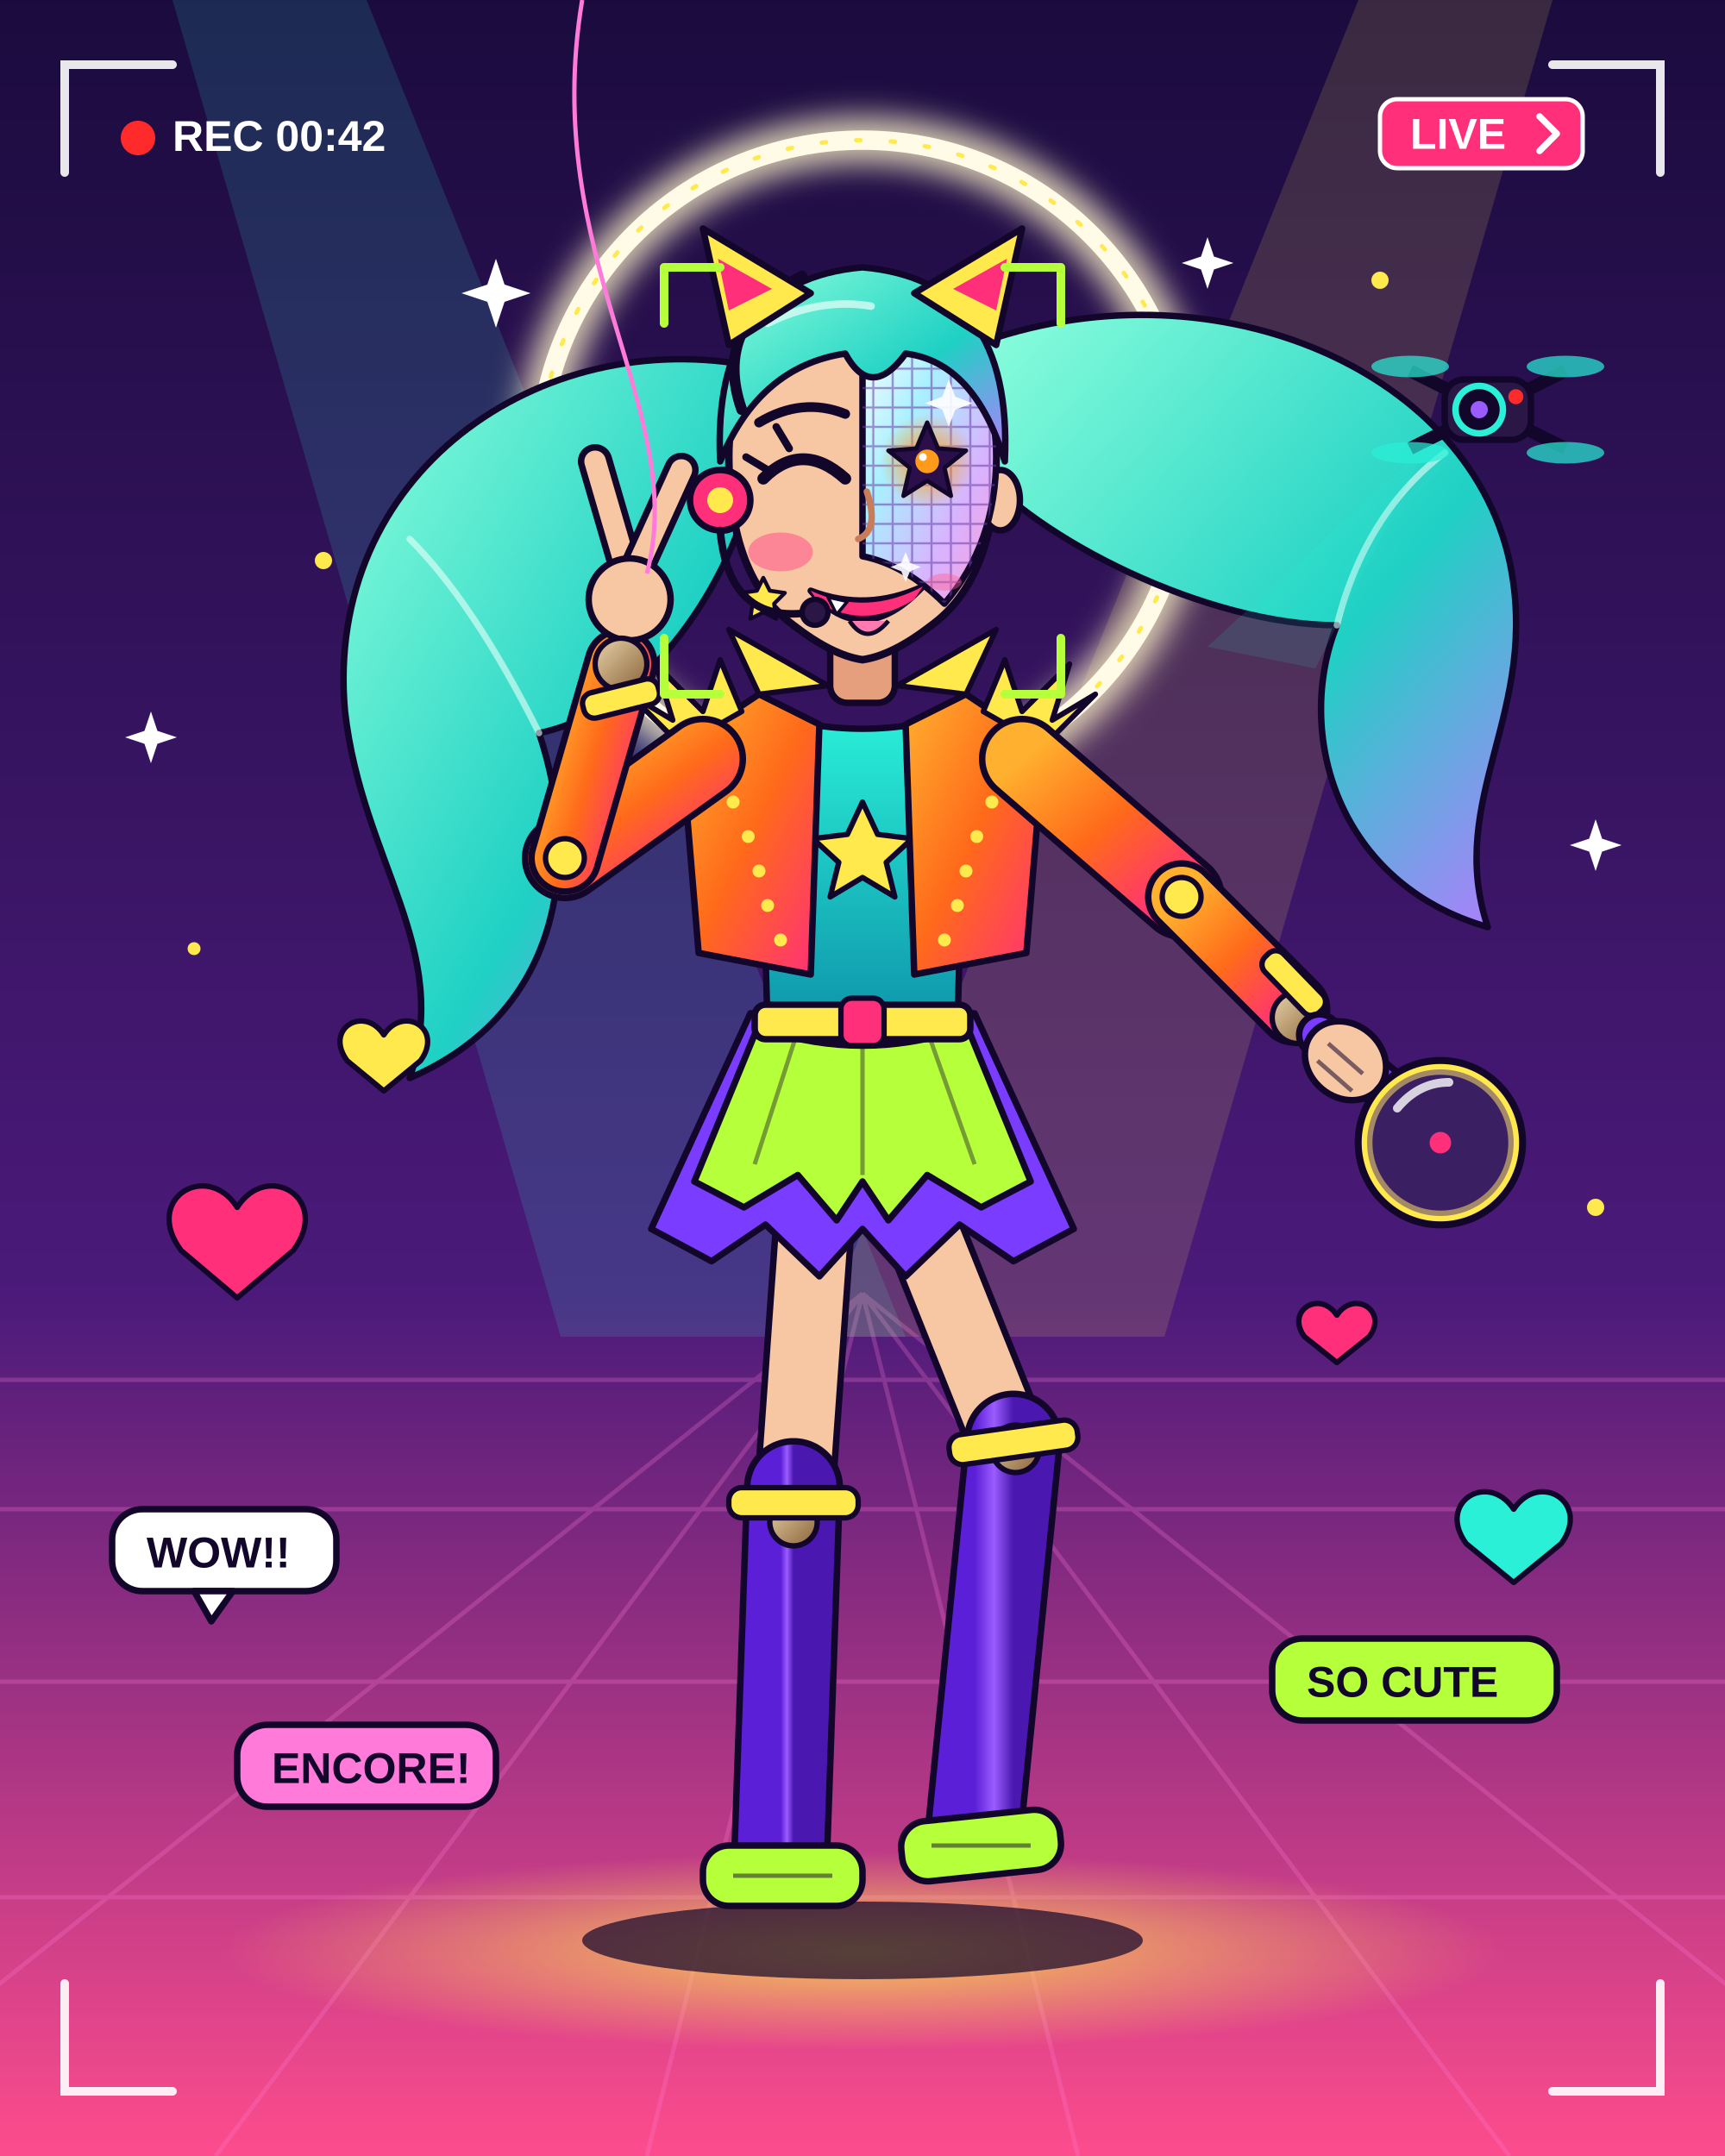
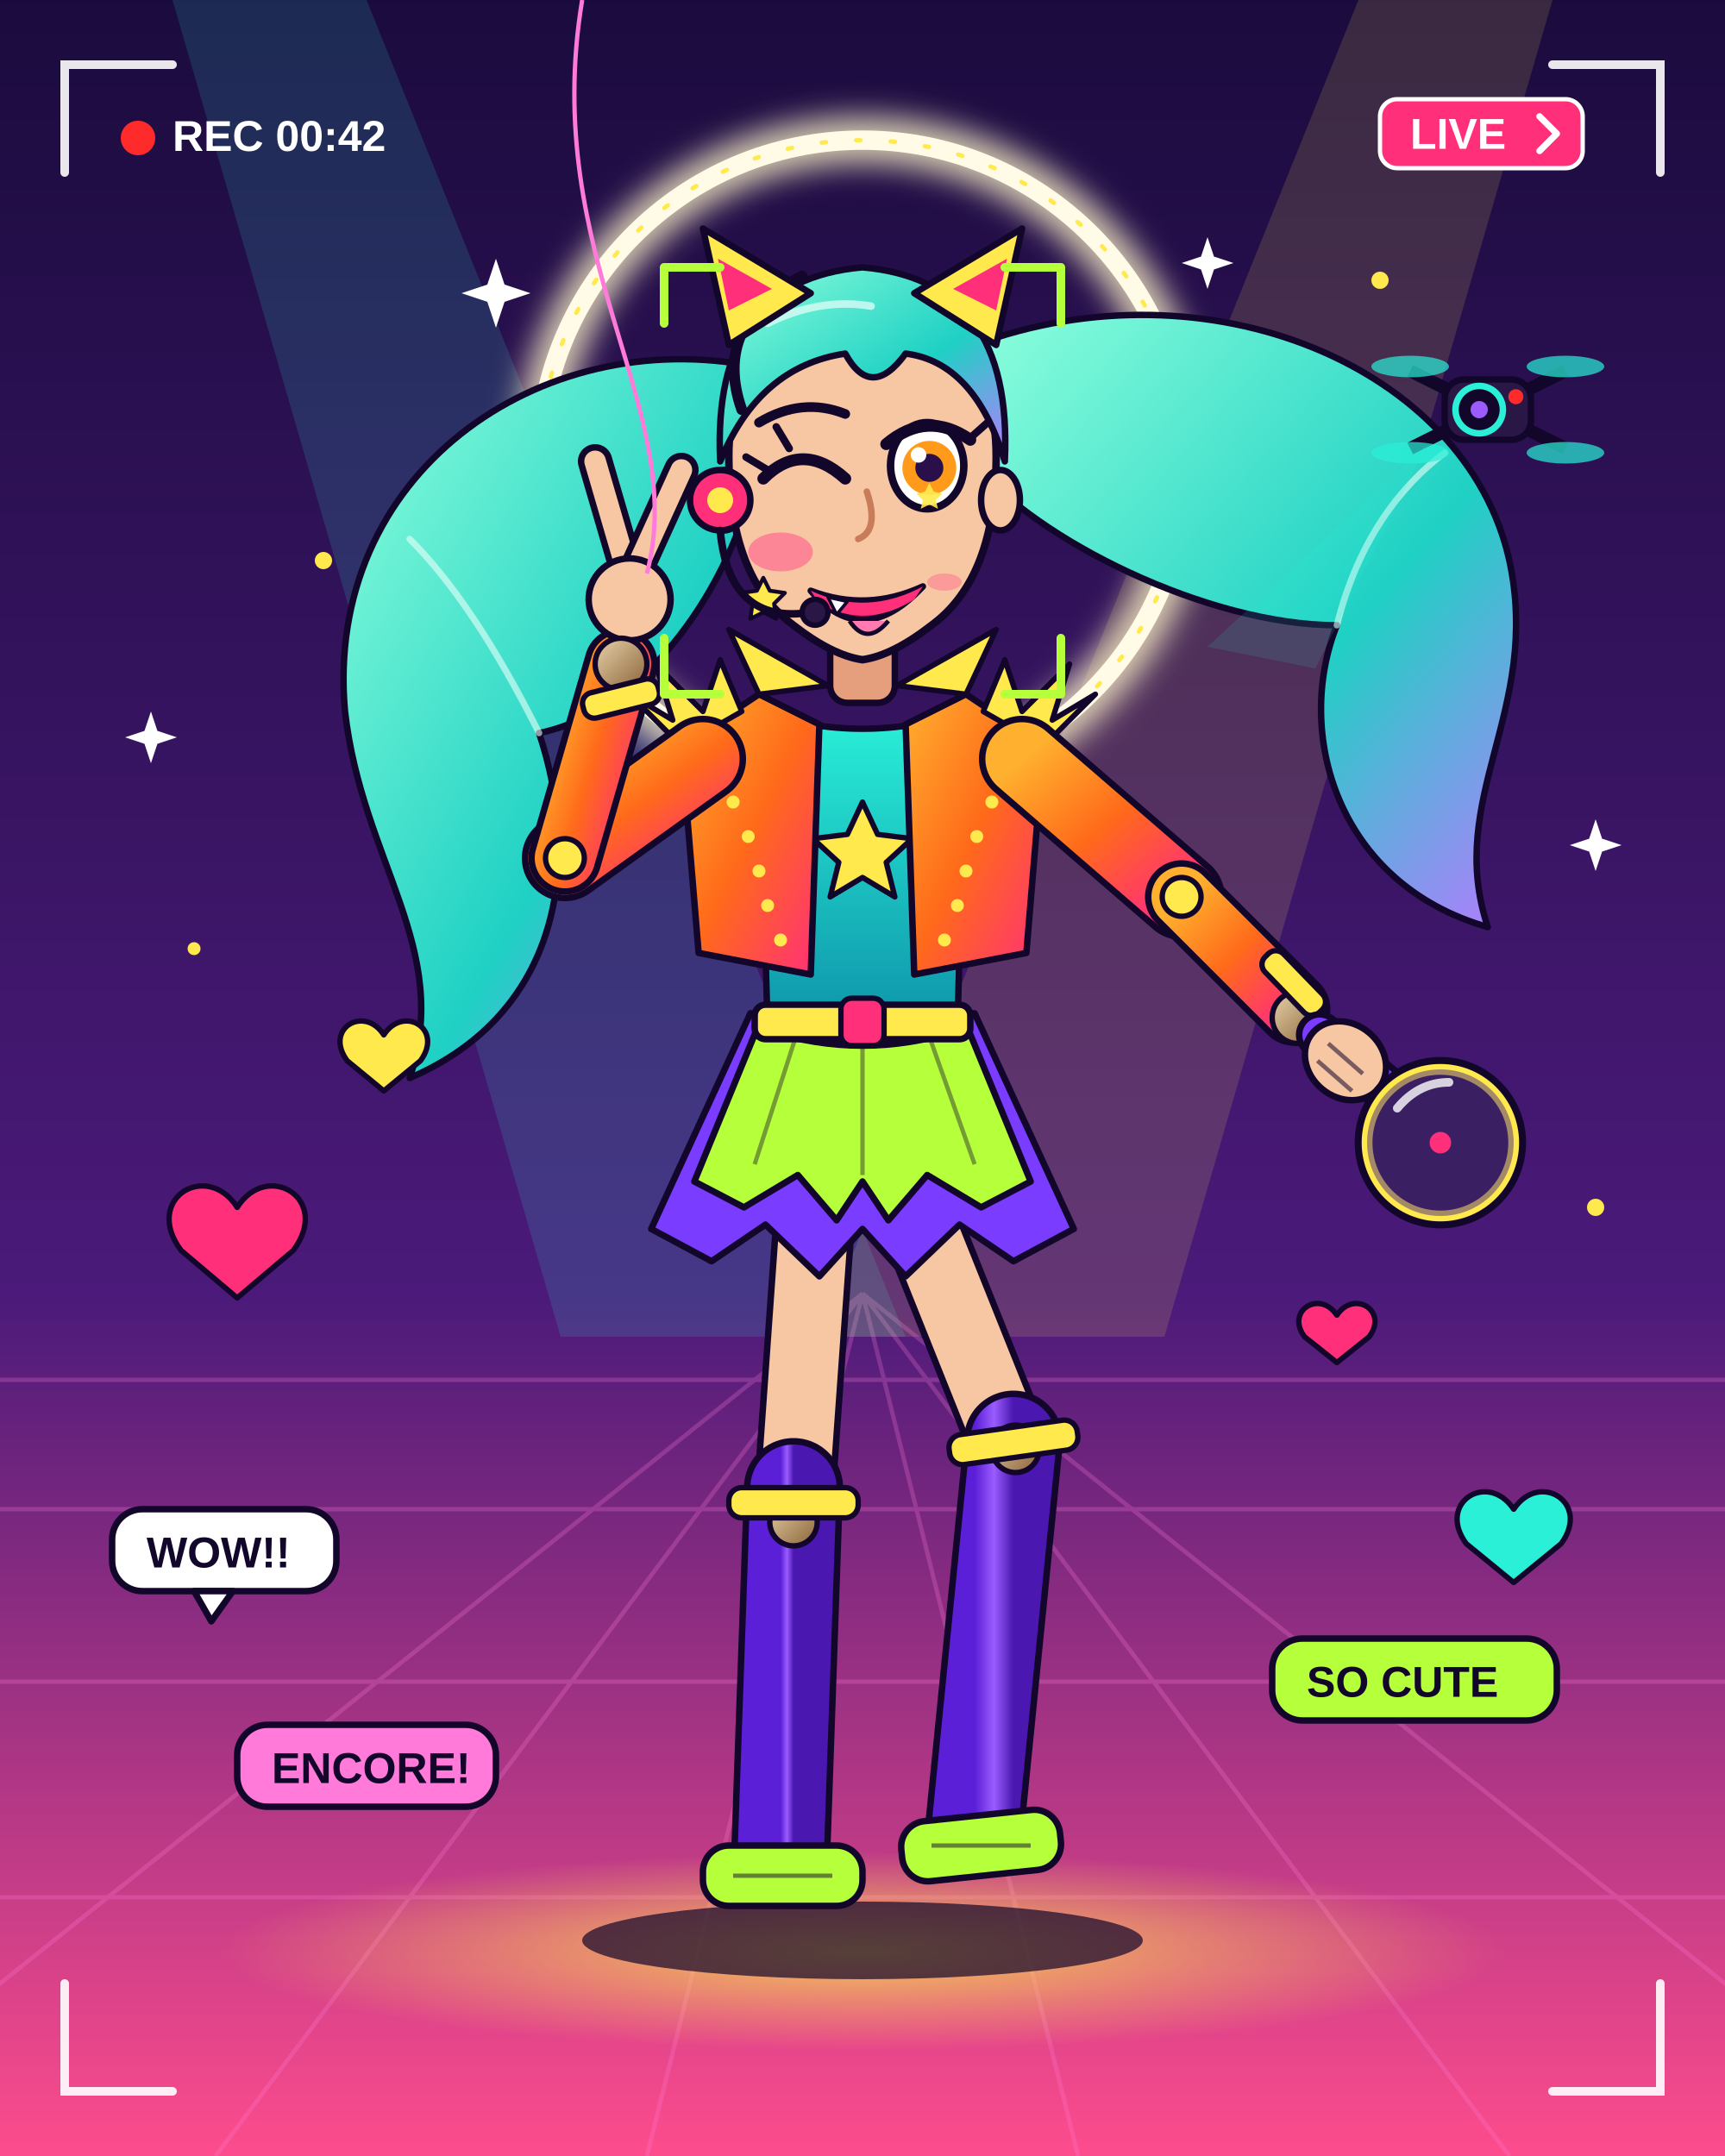
<svg xmlns="http://www.w3.org/2000/svg" viewBox="0 0 800 1000" width="800" height="1000">
  <defs>
    <linearGradient id="bg" x1="0" y1="0" x2="0" y2="1">
      <stop offset="0" stop-color="#1a0b3d" />
      <stop offset="0.6" stop-color="#4b1a7a" />
      <stop offset="1" stop-color="#ff4d8d" />
    </linearGradient>
    <linearGradient id="hair" x1="0" y1="0" x2="1" y2="1">
      <stop offset="0" stop-color="#8dffdc" />
      <stop offset="0.6" stop-color="#1fd1c4" />
      <stop offset="1" stop-color="#b57bff" />
    </linearGradient>
    <linearGradient id="jacket" x1="0" y1="0" x2="1" y2="1">
      <stop offset="0" stop-color="#ffb02e" />
      <stop offset="0.5" stop-color="#ff6a1a" />
      <stop offset="1" stop-color="#ff2f7a" />
    </linearGradient>
    <linearGradient id="suit" x1="0" y1="0" x2="0" y2="1">
      <stop offset="0" stop-color="#2af0d8" />
      <stop offset="1" stop-color="#0c8fa8" />
    </linearGradient>
    <linearGradient id="boot" x1="0" y1="0" x2="1" y2="0">
      <stop offset="0" stop-color="#5a1fd6" />
      <stop offset="0.5" stop-color="#9a5cff" />
      <stop offset="1" stop-color="#4a17b0" />
    </linearGradient>
    <linearGradient id="mirror" x1="0" y1="0" x2="1" y2="1">
      <stop offset="0" stop-color="#ffffff" />
      <stop offset="0.35" stop-color="#a9f0ff" />
      <stop offset="0.7" stop-color="#d9b3ff" />
      <stop offset="1" stop-color="#ff9ad0" />
    </linearGradient>
    <linearGradient id="wood" x1="0" y1="0" x2="1" y2="1">
      <stop offset="0" stop-color="#e8d3aa" />
      <stop offset="1" stop-color="#8a6238" />
    </linearGradient>
    <radialGradient id="floorGlow" cx="50%" cy="50%" r="50%">
      <stop offset="0" stop-color="#ffe94d" stop-opacity="0.8" />
      <stop offset="1" stop-color="#ffe94d" stop-opacity="0" />
    </radialGradient>
    <radialGradient id="eyeGlow" cx="50%" cy="50%" r="50%">
      <stop offset="0" stop-color="#ff9a1a" stop-opacity="0.95" />
      <stop offset="1" stop-color="#ff9a1a" stop-opacity="0" />
    </radialGradient>
    <pattern id="tiles" width="9" height="9" patternUnits="userSpaceOnUse">
      <rect width="9" height="9" fill="none" stroke="#6a3fa8" stroke-width="1" opacity="0.55" />
    </pattern>
    <pattern id="grill" width="6" height="6" patternUnits="userSpaceOnUse">
      <path d="M0 0 L6 6 M6 0 L0 6" stroke="#2a1745" stroke-width="1" />
    </pattern>
    <filter id="glow">
      <feGaussianBlur stdDeviation="7" />
    </filter>
    <filter id="soft">
      <feGaussianBlur stdDeviation="16" />
    </filter>
  </defs>
  <rect width="800" height="1000" fill="url(#bg)" />
  <g opacity="0.25" stroke="#ff7ad9" stroke-width="2">
    <path d="M0 640 H800 M0 700 H800 M0 780 H800 M0 880 H800" />
    <path d="M400 600 L-100 1000 M400 600 L100 1000 M400 600 L300 1000 M400 600 L500 1000 M400 600 L700 1000 M400 600 L900 1000" />
  </g>
  <polygon points="80,0 170,0 420,620 260,620" fill="#2af0d8" opacity="0.14" />
  <polygon points="720,0 630,0 380,620 540,620" fill="#ffe94d" opacity="0.14" />
  <ellipse cx="400" cy="905" rx="300" ry="46" fill="url(#floorGlow)" />
  <ellipse cx="400" cy="900" rx="130" ry="18" fill="#12062b" opacity="0.7" />
  <circle cx="400" cy="215" r="150" fill="none" stroke="#fff6c9" stroke-width="22" opacity="0.8" filter="url(#glow)" />
  <circle cx="400" cy="215" r="150" fill="none" stroke="#fffbe6" stroke-width="9" />
  <circle cx="400" cy="215" r="150" fill="none" stroke="#ffe94d" stroke-width="2" stroke-dasharray="2 14" stroke-linecap="round" />
  <path d="M350 170 C250 150 150 220 160 330 C168 400 210 440 190 500 C260 470 270 400 250 340 C300 330 340 270 350 220 Z" fill="url(#hair)" stroke="#12062b" stroke-width="3" stroke-linejoin="round" />
  <path d="M250 340 C230 300 210 270 190 250" fill="none" stroke="#e9fffa" stroke-width="3" opacity="0.6" stroke-linecap="round" />
  <path d="M452 160 C560 120 680 170 700 260 C715 330 670 370 690 430 C620 410 600 340 620 290 C560 290 480 250 452 215 Z" fill="url(#hair)" stroke="#12062b" stroke-width="3" stroke-linejoin="round" />
  <path d="M620 290 C630 250 650 225 670 210" fill="none" stroke="#e9fffa" stroke-width="3" opacity="0.6" stroke-linecap="round" />
  <circle cx="352" cy="185" r="11" fill="#ffe94d" stroke="#12062b" stroke-width="2.5" />
  <circle cx="450" cy="178" r="11" fill="#ffe94d" stroke="#12062b" stroke-width="2.5" />
  <g stroke-linecap="round" stroke-linejoin="round" fill="none">
    <path d="M378 560 L368 700" stroke="#12062b" stroke-width="38" />
    <path d="M378 560 L368 700" stroke="#f7c6a3" stroke-width="32" />
    <path d="M424 560 L470 675" stroke="#12062b" stroke-width="38" />
    <path d="M424 560 L470 675" stroke="#f7c6a3" stroke-width="32" />
    <path d="M368 690 L362 862" stroke="#12062b" stroke-width="46" />
    <path d="M368 690 L362 862" stroke="url(#boot)" stroke-width="40" />
    <path d="M470 668 L452 848" stroke="#12062b" stroke-width="46" />
    <path d="M470 668 L452 848" stroke="url(#boot)" stroke-width="40" />
  </g>
  <circle cx="368" cy="706" r="11" fill="url(#wood)" stroke="#12062b" stroke-width="2.5" />
  <circle cx="471" cy="672" r="11" fill="url(#wood)" stroke="#12062b" stroke-width="2.5" />
  <rect x="338" y="690" width="60" height="14" rx="6" fill="#ffe94d" stroke="#12062b" stroke-width="2.5" />
  <rect x="440" y="662" width="60" height="14" rx="6" fill="#ffe94d" stroke="#12062b" stroke-width="2.5" transform="rotate(-8 470 669)" />
  <rect x="326" y="856" width="74" height="28" rx="12" fill="#b6ff3b" stroke="#12062b" stroke-width="3" />
  <rect x="418" y="842" width="74" height="28" rx="12" fill="#b6ff3b" stroke="#12062b" stroke-width="3" transform="rotate(-6 455 856)" />
  <g stroke="#12062b" stroke-width="2" opacity="0.5">
    <path d="M340 870 H386 M432 856 H478" />
  </g>
  <path d="M348 470 L452 470 L498 570 L470 585 L445 568 L420 592 L400 570 L380 592 L355 568 L330 585 L302 570 Z" fill="#7a3cff" stroke="#12062b" stroke-width="3" stroke-linejoin="round" />
  <path d="M354 470 L446 470 L478 548 L455 560 L430 545 L412 566 L400 548 L388 566 L370 545 L345 560 L322 548 Z" fill="#b6ff3b" stroke="#12062b" stroke-width="3" stroke-linejoin="round" />
  <g stroke="#12062b" stroke-width="2" opacity="0.4">
    <path d="M370 478 L350 540 M400 478 V545 M430 478 L452 540" />
  </g>
  <path d="M352 330 Q400 346 448 330 L444 478 Q400 492 356 478 Z" fill="url(#suit)" stroke="#12062b" stroke-width="3" />
  <path d="M400 372 l7 15 l16 2 l-12 11 l4 16 l-15 -9 l-15 9 l4 -16 l-12 -11 l16 -2 z" fill="#ffe94d" stroke="#12062b" stroke-width="2.5" stroke-linejoin="round" />
  <rect x="350" y="466" width="100" height="16" rx="5" fill="#ffe94d" stroke="#12062b" stroke-width="3" />
  <rect x="390" y="463" width="20" height="22" rx="5" fill="#ff2f7a" stroke="#12062b" stroke-width="2.5" />
  <path d="M352 322 L316 346 L324 442 L376 452 L380 336 Z" fill="url(#jacket)" stroke="#12062b" stroke-width="3" stroke-linejoin="round" />
  <path d="M448 322 L484 346 L476 442 L424 452 L420 336 Z" fill="url(#jacket)" stroke="#12062b" stroke-width="3" stroke-linejoin="round" />
  <g fill="#ffe94d">
    <circle cx="340" cy="372" r="3" />
    <circle cx="347" cy="388" r="3" />
    <circle cx="352" cy="404" r="3" />
    <circle cx="356" cy="420" r="3" />
    <circle cx="362" cy="436" r="3" />
    <circle cx="460" cy="372" r="3" />
    <circle cx="453" cy="388" r="3" />
    <circle cx="448" cy="404" r="3" />
    <circle cx="444" cy="420" r="3" />
    <circle cx="438" cy="436" r="3" />
  </g>
  <path d="M352 322 L338 292 L384 318 Z" fill="#ffe94d" stroke="#12062b" stroke-width="2.5" stroke-linejoin="round" />
  <path d="M448 322 L462 292 L416 318 Z" fill="#ffe94d" stroke="#12062b" stroke-width="2.5" stroke-linejoin="round" />
  <path d="M316 346 L292 322 L312 334 L304 308 L326 330 L334 306 L344 330 Z" fill="#ffe94d" stroke="#12062b" stroke-width="2.5" stroke-linejoin="round" />
  <path d="M484 346 L508 322 L488 334 L496 308 L474 330 L466 306 L456 330 Z" fill="#ffe94d" stroke="#12062b" stroke-width="2.5" stroke-linejoin="round" />
  <rect x="385" y="288" width="30" height="38" rx="8" fill="#e59f7c" stroke="#12062b" stroke-width="3" />
  <g stroke-linecap="round" stroke-linejoin="round" fill="none">
    <path d="M326 352 L262 398" stroke="#12062b" stroke-width="40" />
    <path d="M326 352 L262 398" stroke="url(#jacket)" stroke-width="34" />
    <path d="M262 398 L288 308" stroke="#12062b" stroke-width="34" />
    <path d="M262 398 L288 308" stroke="url(#jacket)" stroke-width="28" />
    <path d="M290 262 L276 214" stroke="#12062b" stroke-width="16" />
    <path d="M290 262 L276 214" stroke="#f7c6a3" stroke-width="10" />
    <path d="M296 262 L316 218" stroke="#12062b" stroke-width="16" />
    <path d="M296 262 L316 218" stroke="#f7c6a3" stroke-width="10" />
  </g>
  <circle cx="292" cy="278" r="19" fill="#f7c6a3" stroke="#12062b" stroke-width="3" />
  <circle cx="288" cy="308" r="12" fill="url(#wood)" stroke="#12062b" stroke-width="2.5" />
  <rect x="270" y="318" width="36" height="12" rx="5" fill="#ffe94d" stroke="#12062b" stroke-width="2.5" transform="rotate(-14 288 324)" />
  <circle cx="262" cy="398" r="9" fill="#ffe94d" stroke="#12062b" stroke-width="2.5" />
  <path d="M300 266 C320 190 250 120 270 0" fill="none" stroke="#ff7ad9" stroke-width="2" />
  <g stroke-linecap="round" stroke-linejoin="round" fill="none">
    <path d="M474 352 L548 416" stroke="#12062b" stroke-width="40" />
    <path d="M474 352 L548 416" stroke="url(#jacket)" stroke-width="34" />
    <path d="M548 416 L600 468" stroke="#12062b" stroke-width="34" />
    <path d="M548 416 L600 468" stroke="url(#jacket)" stroke-width="28" />
  </g>
  <circle cx="548" cy="416" r="9" fill="#ffe94d" stroke="#12062b" stroke-width="2.5" />
  <circle cx="602" cy="472" r="12" fill="url(#wood)" stroke="#12062b" stroke-width="2.5" />
  <rect x="582" y="450" width="36" height="12" rx="5" fill="#ffe94d" stroke="#12062b" stroke-width="2.5" transform="rotate(46 600 456)" />
  <path d="M612 480 L646 508" stroke="#12062b" stroke-width="22" stroke-linecap="round" />
  <path d="M612 480 L646 508" stroke="#7a3cff" stroke-width="16" stroke-linecap="round" />
  <ellipse cx="624" cy="492" rx="20" ry="17" fill="#f7c6a3" stroke="#12062b" stroke-width="3" transform="rotate(40 624 492)" />
  <g stroke="#12062b" stroke-width="2" opacity="0.55">
    <path d="M616 484 l16 14 M611 492 l16 14" />
  </g>
  <circle cx="668" cy="530" r="38" fill="#2a1745" stroke="#12062b" stroke-width="3.5" />
  <circle cx="668" cy="530" r="34" fill="url(#grill)" stroke="#ffe94d" stroke-width="5" />
  <circle cx="668" cy="530" r="34" fill="#4a2a80" opacity="0.5" />
  <path d="M648 514 Q658 502 672 502" stroke="#fff" stroke-width="4" fill="none" stroke-linecap="round" opacity="0.8" />
  <circle cx="668" cy="530" r="5" fill="#ff2f7a" />
  <path d="M338 212 Q338 148 400 146 Q462 148 462 212 Q462 268 432 290 Q414 304 400 306 Q386 304 368 290 Q338 268 338 212 Z" fill="#f7c6a3" stroke="#12062b" stroke-width="3.5" stroke-linejoin="round" />
  <ellipse cx="336" cy="232" rx="9" ry="14" fill="#f7c6a3" stroke="#12062b" stroke-width="3" />
  <ellipse cx="464" cy="232" rx="9" ry="14" fill="#f7c6a3" stroke="#12062b" stroke-width="3" />
-   <path d="M400 150 Q462 152 462 212 Q462 252 438 280 Q420 262 400 258 Z" fill="url(#mirror)" stroke="#12062b" stroke-width="3" stroke-linejoin="round" />
-   <path d="M400 150 Q462 152 462 212 Q462 252 438 280 Q420 262 400 258 Z" fill="url(#tiles)" />
-   <g fill="#ffffff" opacity="0.9">
-     <path d="M440 176 l3 8 l8 3 l-8 3 l-3 8 l-3 -8 l-8 -3 l8 -3 z" />
-     <path d="M420 256 l2 5 l5 2 l-5 2 l-2 5 l-2 -5 l-5 -2 l5 -2 z" />
-   </g>
-   <circle cx="430" cy="214" r="22" fill="url(#eyeGlow)" />
-   <path d="M430 196 l5 12 l13 1 l-10 8 l3 13 l-11 -7 l-11 7 l3 -13 l-10 -8 l13 -1 z" fill="#2a0f4a" stroke="#12062b" stroke-width="2" stroke-linejoin="round" />
-   <circle cx="430" cy="214" r="5.5" fill="#ff9a1a" />
-   <circle cx="428" cy="212" r="1.8" fill="#fff" />
+   <ellipse cx="430" cy="216" rx="17" ry="20" fill="#ffffff" stroke="#12062b" stroke-width="3.5" />
+   <circle cx="431" cy="217" r="12.5" fill="#ff9a1a" />
+   <circle cx="431" cy="217" r="6.5" fill="#2a0f4a" />
+   <circle cx="426" cy="211" r="3.6" fill="#ffffff" />
+   <path d="M431 224 l2 4 l4 1 l-3 3 l1 4 l-4 -2 l-4 2 l1 -4 l-3 -3 l4 -1 z" fill="#ffe94d" opacity="0.9" />
+   <path d="M411 206 Q430 190 450 204" fill="none" stroke="#12062b" stroke-width="5.5" stroke-linecap="round" />
+   <path d="M449 204 L458 196" stroke="#12062b" stroke-width="3.5" stroke-linecap="round" />
  <path d="M354 222 Q372 204 392 222" fill="none" stroke="#12062b" stroke-width="5.5" stroke-linecap="round" />
  <path d="M356 218 L346 212 M366 208 L360 198" stroke="#12062b" stroke-width="3.5" stroke-linecap="round" />
  <path d="M352 196 Q372 184 392 192" fill="none" stroke="#12062b" stroke-width="4.5" stroke-linecap="round" />
  <path d="M402 228 Q408 246 398 250" fill="none" stroke="#c97c5a" stroke-width="3" stroke-linecap="round" />
  <ellipse cx="362" cy="256" rx="15" ry="9" fill="#ff5b8d" opacity="0.6" />
  <ellipse cx="438" cy="270" rx="8" ry="4" fill="#ff5b8d" opacity="0.4" />
  <path d="M354 268 l3 6 l7 1 l-5 5 l1 7 l-6 -3 l-6 3 l1 -7 l-5 -5 l7 -1 z" fill="#ffe94d" stroke="#12062b" stroke-width="1.8" stroke-linejoin="round" />
  <path d="M376 274 Q400 302 428 272 Q402 284 376 274 Z" fill="#8a0f3c" stroke="#12062b" stroke-width="3" stroke-linejoin="round" />
  <path d="M376 274 Q402 286 428 272 L424 278 Q402 292 380 280 Z" fill="#ff2f7a" />
  <path d="M394 288 Q402 300 412 288" fill="#ff7ab0" stroke="#12062b" stroke-width="2" />
  <path d="M384 277 l4 8 l5 -6 z" fill="#fff" stroke="#12062b" stroke-width="1.5" stroke-linejoin="round" />
  <path d="M334 214 Q330 130 400 124 Q470 130 466 214 Q452 168 420 164 Q404 186 392 164 Q352 170 334 214 Z" fill="url(#hair)" stroke="#12062b" stroke-width="3" stroke-linejoin="round" />
  <path d="M356 150 Q380 138 404 142" fill="none" stroke="#e9fffa" stroke-width="3.5" stroke-linecap="round" opacity="0.7" />
  <path d="M344 190 Q330 150 372 128" fill="none" stroke="#12062b" stroke-width="5" stroke-linecap="round" />
  <circle cx="334" cy="232" r="14" fill="#ff2f7a" stroke="#12062b" stroke-width="3" />
  <circle cx="334" cy="232" r="6" fill="#ffe94d" />
  <path d="M334 246 Q338 290 376 284" fill="none" stroke="#12062b" stroke-width="3.5" stroke-linecap="round" />
  <circle cx="378" cy="284" r="6" fill="#2a1745" stroke="#12062b" stroke-width="2.5" />
  <path d="M338 160 L326 106 L376 136 Z" fill="#ffe94d" stroke="#12062b" stroke-width="3" stroke-linejoin="round" />
  <path d="M462 160 L474 106 L424 136 Z" fill="#ffe94d" stroke="#12062b" stroke-width="3" stroke-linejoin="round" />
  <path d="M338 144 L333 120 L358 134 Z" fill="#ff2f7a" />
  <path d="M462 144 L467 120 L442 134 Z" fill="#ff2f7a" />
  <g fill="none" stroke="#b6ff3b" stroke-width="4" stroke-linecap="round" stroke-linejoin="round">
    <path d="M308 150 V124 H334" />
    <path d="M492 150 V124 H466" />
    <path d="M308 296 V322 H334" />
    <path d="M492 296 V322 H466" />
  </g>
  <g fill="none" stroke="#ffffff" stroke-width="4" opacity="0.9" stroke-linecap="round">
    <path d="M30 80 V30 H80" />
    <path d="M770 80 V30 H720" />
    <path d="M30 920 V970 H80" />
    <path d="M770 920 V970 H720" />
  </g>
  <circle cx="64" cy="64" r="8" fill="#ff2a2a" />
  <text x="80" y="70" font-family="Arial, Helvetica, sans-serif" font-weight="700" font-size="20" fill="#ffffff">REC 00:42</text>
  <rect x="640" y="46" width="94" height="32" rx="8" fill="#ff2f7a" stroke="#ffffff" stroke-width="2" />
  <text x="654" y="69" font-family="Arial, Helvetica, sans-serif" font-weight="800" font-size="20" fill="#ffffff">LIVE</text>
  <path d="M714 54 l8 8 l-8 8" fill="none" stroke="#fff" stroke-width="3" stroke-linecap="round" stroke-linejoin="round" />
  <g transform="translate(690 190)">
    <line x1="-36" y1="-18" x2="36" y2="18" stroke="#12062b" stroke-width="6" />
    <line x1="36" y1="-18" x2="-36" y2="18" stroke="#12062b" stroke-width="6" />
    <ellipse cx="-36" cy="-20" rx="18" ry="5" fill="#2af0d8" opacity="0.7" />
    <ellipse cx="36" cy="-20" rx="18" ry="5" fill="#2af0d8" opacity="0.7" />
    <ellipse cx="-36" cy="20" rx="18" ry="5" fill="#2af0d8" opacity="0.7" />
    <ellipse cx="36" cy="20" rx="18" ry="5" fill="#2af0d8" opacity="0.7" />
    <rect x="-20" y="-14" width="40" height="28" rx="9" fill="#2a1745" stroke="#12062b" stroke-width="3" />
    <circle cx="-4" cy="0" r="11" fill="#12062b" stroke="#2af0d8" stroke-width="3" />
    <circle cx="-4" cy="0" r="4" fill="#9a5cff" />
    <circle cx="13" cy="-6" r="3.5" fill="#ff2a2a" />
  </g>
  <polygon points="662,206 560,300 610,310" fill="#2af0d8" opacity="0.12" />
  <g stroke="#12062b" stroke-width="2.5" stroke-linejoin="round">
    <path d="M110 560 c-14 -22 -44 -4 -26 20 l26 22 l26 -22 c18 -24 -12 -42 -26 -20 z" fill="#ff2f7a" />
    <path d="M178 480 c-9 -14 -28 -3 -17 12 l17 14 l17 -14 c11 -15 -8 -26 -17 -12 z" fill="#ffe94d" />
    <path d="M702 700 c-12 -18 -36 -3 -22 16 l22 18 l22 -18 c14 -19 -10 -34 -22 -16 z" fill="#2af0d8" />
    <path d="M620 610 c-8 -12 -24 -2 -15 10 l15 12 l15 -12 c9 -12 -7 -22 -15 -10 z" fill="#ff2f7a" />
  </g>
  <g font-family="Arial, Helvetica, sans-serif" font-weight="800" font-size="20">
    <rect x="52" y="700" width="104" height="38" rx="14" fill="#ffffff" stroke="#12062b" stroke-width="3" />
    <path d="M90 738 l8 14 l10 -14 z" fill="#ffffff" stroke="#12062b" stroke-width="3" stroke-linejoin="round" />
    <text x="68" y="727" fill="#12062b">WOW!!</text>
    <rect x="590" y="760" width="132" height="38" rx="14" fill="#b6ff3b" stroke="#12062b" stroke-width="3" />
    <text x="606" y="787" fill="#12062b">SO CUTE</text>
    <rect x="110" y="800" width="120" height="38" rx="14" fill="#ff7ad9" stroke="#12062b" stroke-width="3" />
    <text x="126" y="827" fill="#12062b">ENCORE!</text>
  </g>
  <g fill="#ffffff">
    <path d="M230 120 l4 12 l12 4 l-12 4 l-4 12 l-4 -12 l-12 -4 l12 -4 z" />
    <path d="M560 110 l3 9 l9 3 l-9 3 l-3 9 l-3 -9 l-9 -3 l9 -3 z" />
    <path d="M740 380 l3 9 l9 3 l-9 3 l-3 9 l-3 -9 l-9 -3 l9 -3 z" />
    <path d="M70 330 l3 9 l9 3 l-9 3 l-3 9 l-3 -9 l-9 -3 l9 -3 z" />
  </g>
  <g fill="#ffe94d">
    <circle cx="150" cy="260" r="4" />
    <circle cx="640" cy="130" r="4" />
    <circle cx="740" cy="560" r="4" />
    <circle cx="90" cy="440" r="3" />
  </g>
</svg>
